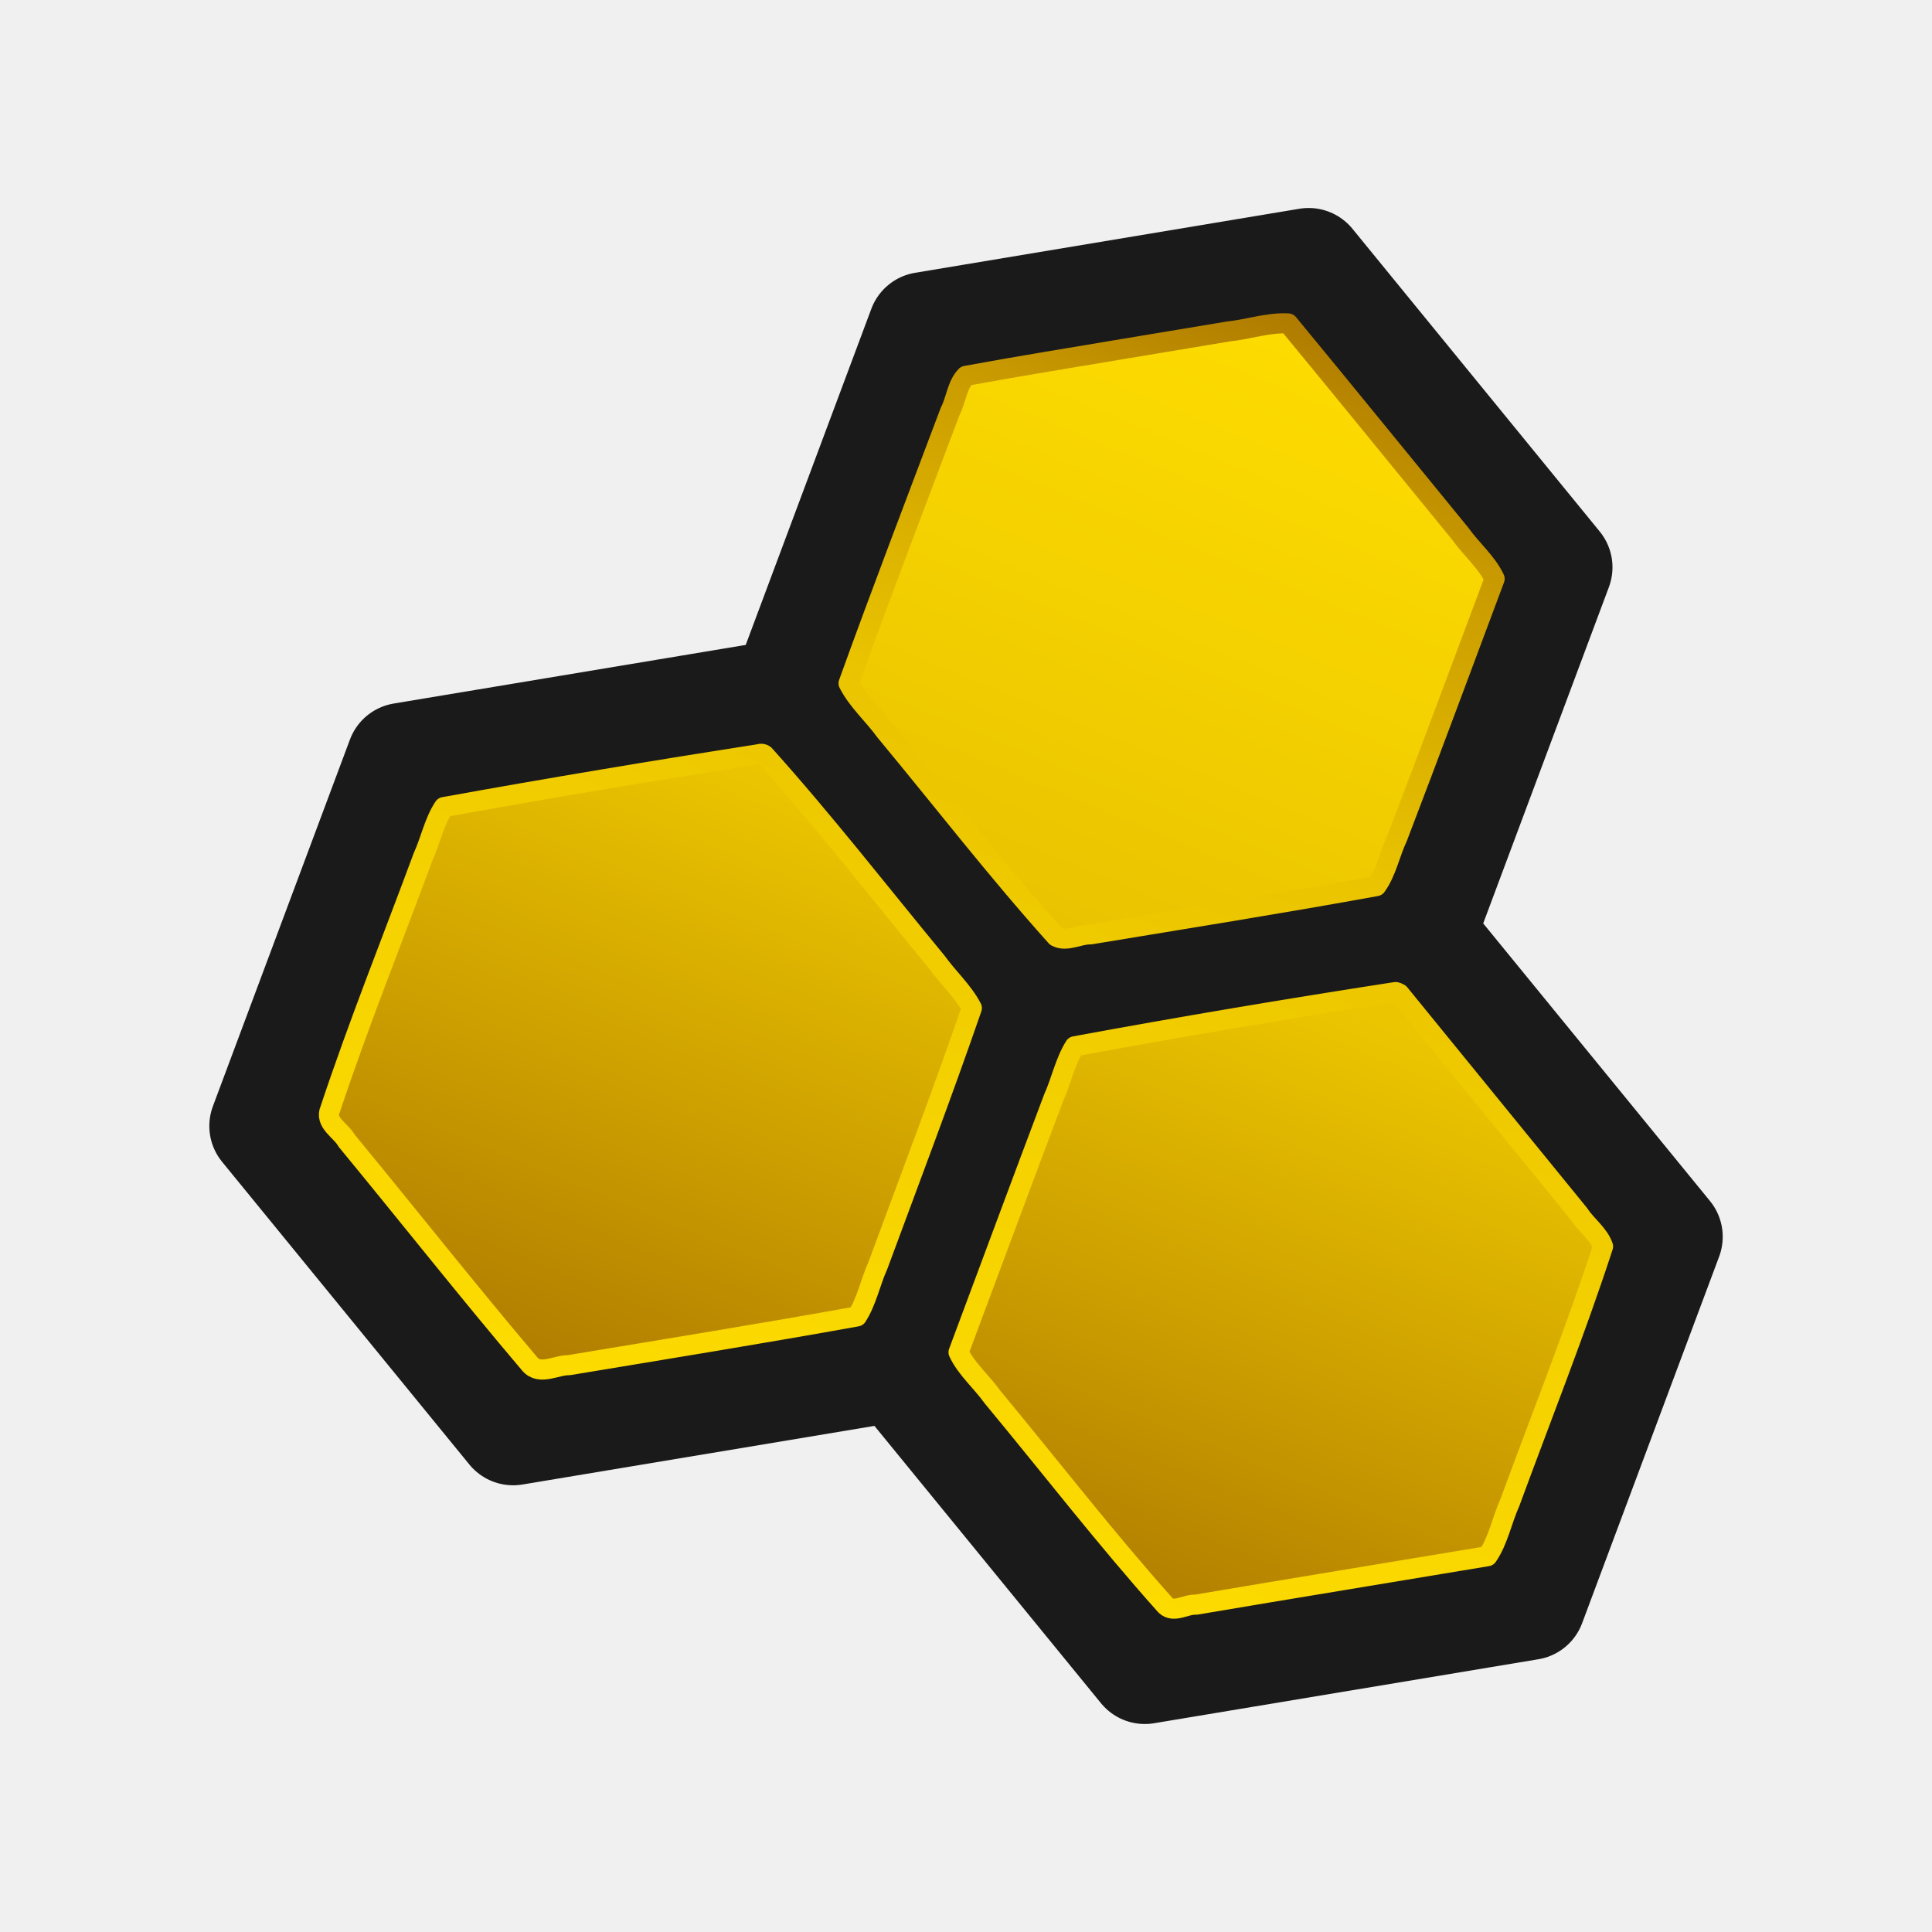
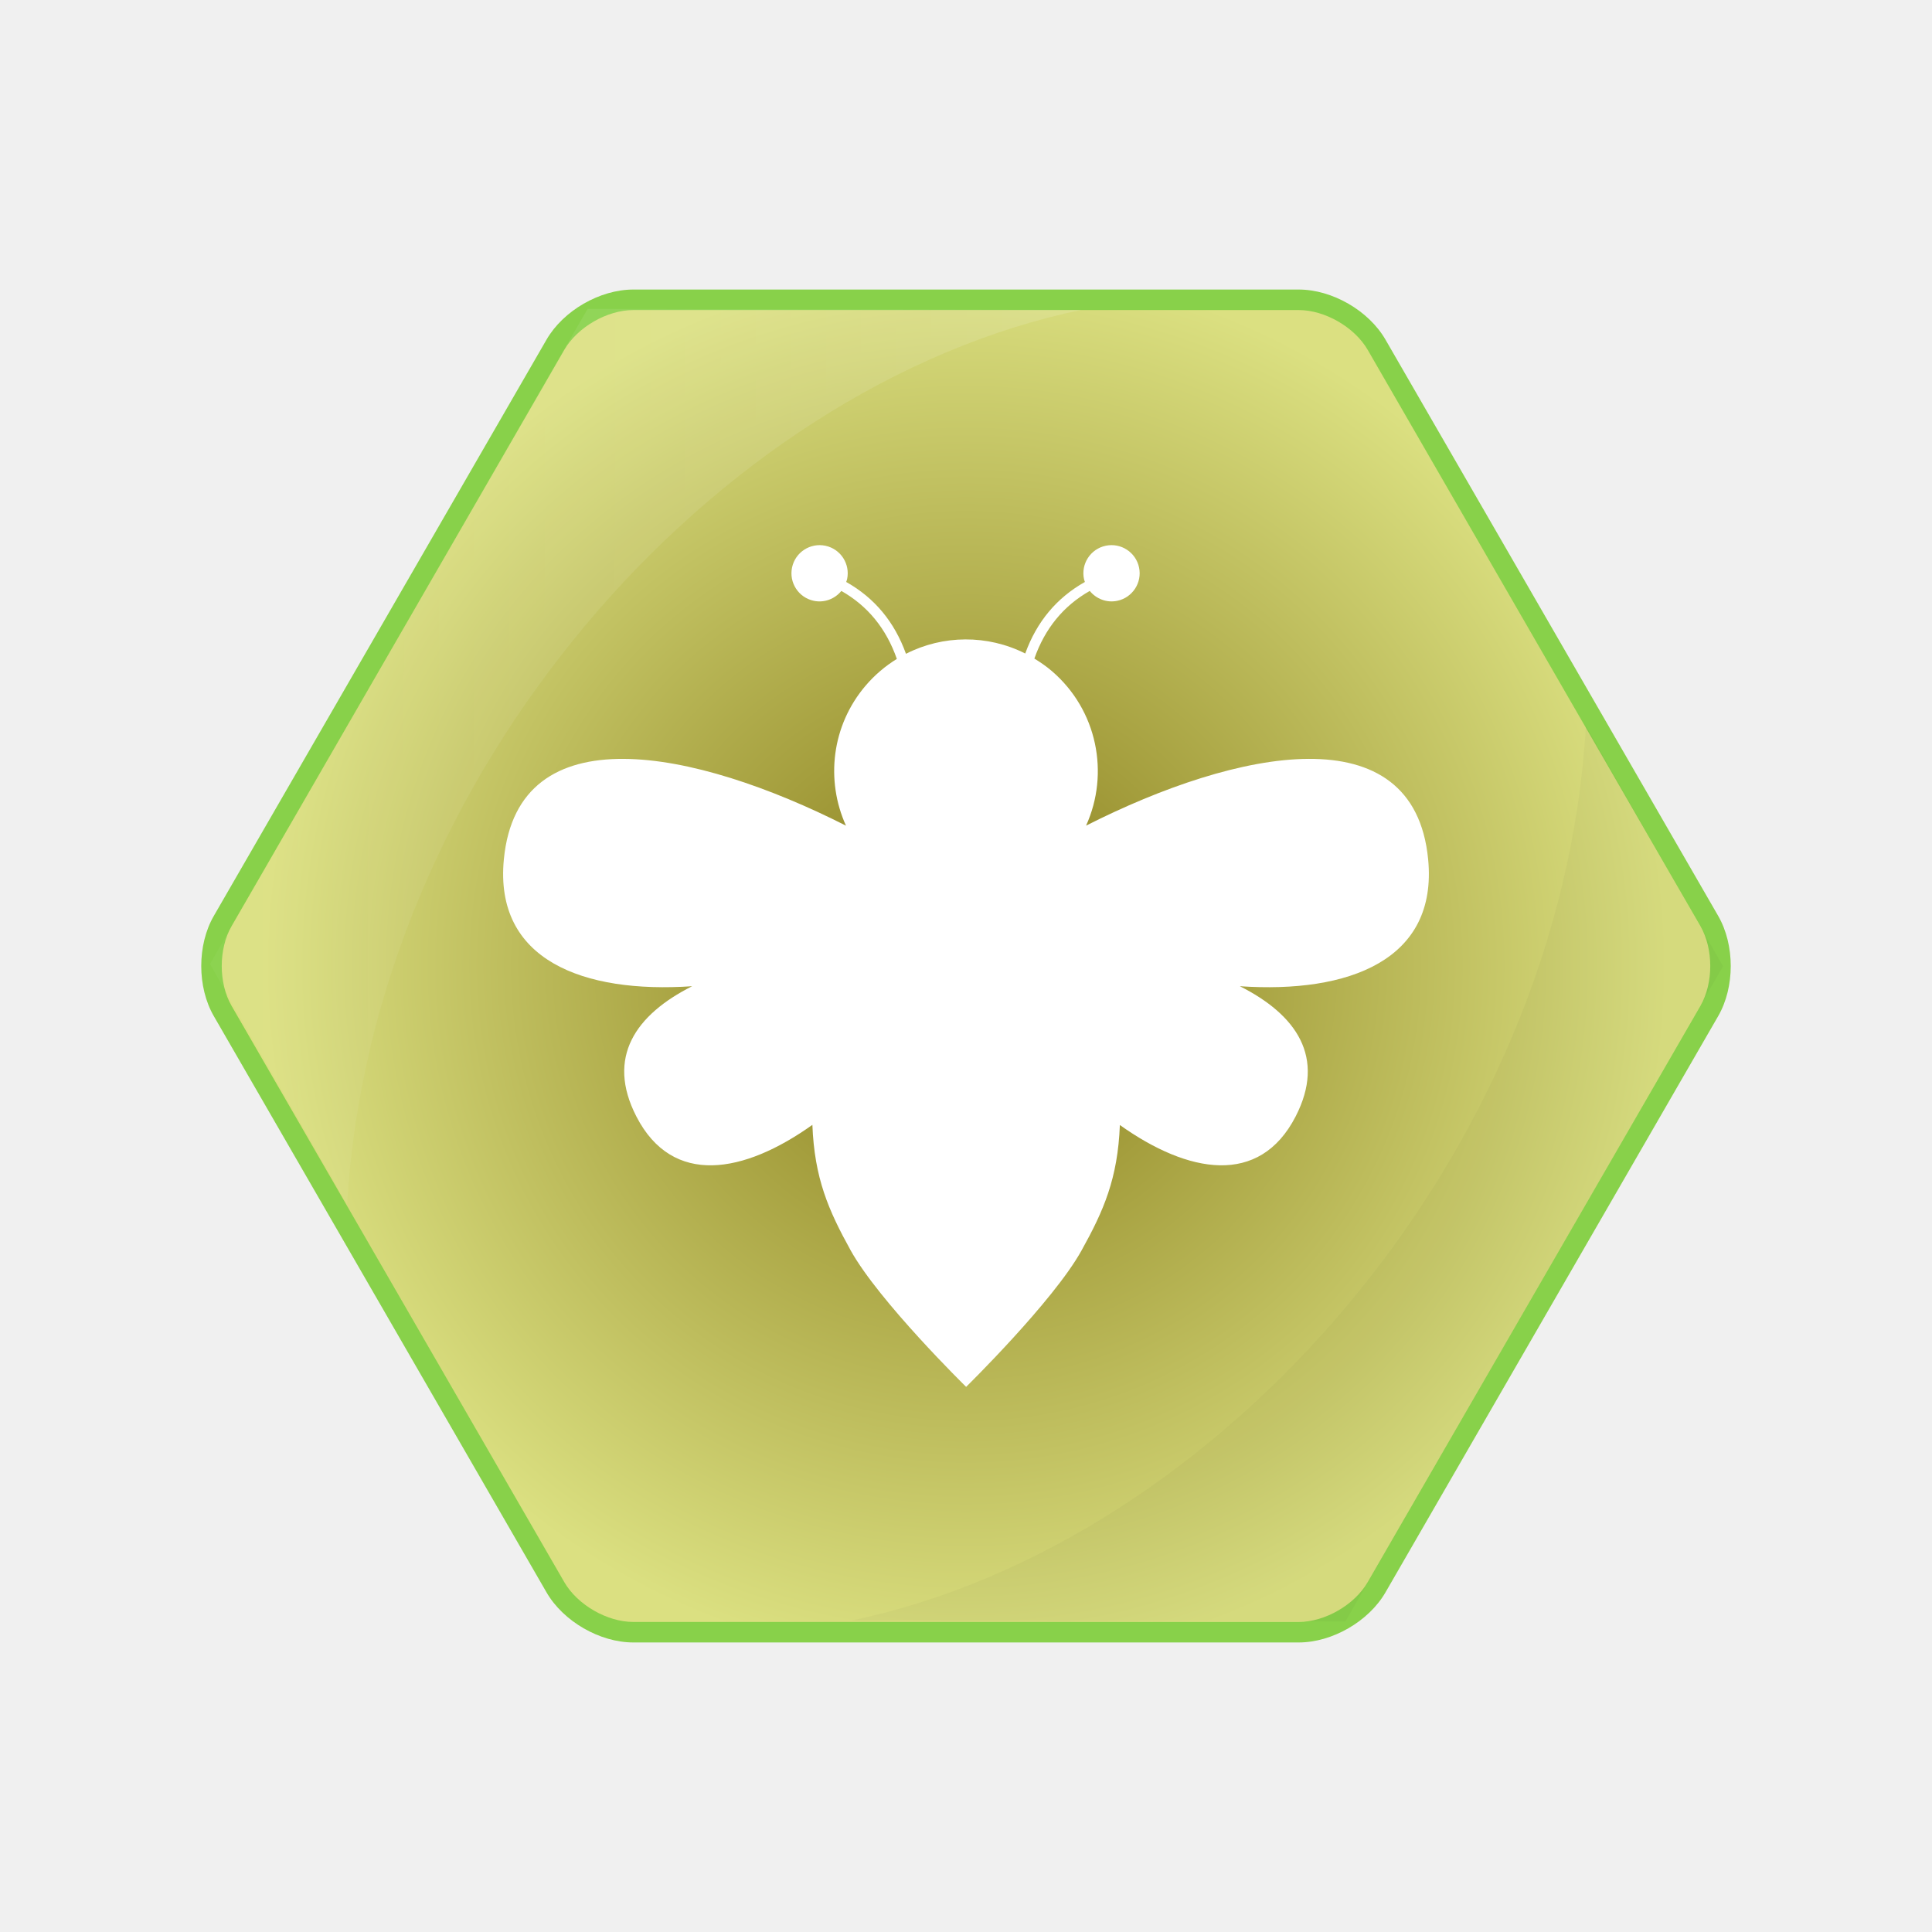
- <svg xmlns="http://www.w3.org/2000/svg" xmlns:ns1="http://www.openswatchbook.org/uri/2009/osb" xmlns:xlink="http://www.w3.org/1999/xlink" width="48px" height="48px" id="svg4611" version="1.1">
-   <defs id="defs4613">
-     <linearGradient id="linearGradient3024">
-       <stop id="stop3026" offset="0" style="stop-color:#a66f00;stop-opacity:1;" />
-       <stop style="stop-color:#c89900;stop-opacity:1;" offset="0.248" id="stop3028" />
-       <stop style="stop-color:#eac400;stop-opacity:1;" offset="0.514" id="stop3030" />
-       <stop id="stop3032" offset="0.729" style="stop-color:#f4d100;stop-opacity:1;" />
-       <stop id="stop3034" offset="1" style="stop-color:#ffde00;stop-opacity:1;" />
+ <svg xmlns="http://www.w3.org/2000/svg" width="48px" height="48px" id="svg4410" version="1.1">
+   <defs id="defs4412">
+     <radialGradient gradientUnits="userSpaceOnUse" r="93.962" cy="525.603" cx="-1253.543" id="path16_2_-5-1">
+       <stop id="stop2826-7-91" style="stop-color:#ABD378" offset="0" />
+       <stop id="stop2828-1-3" style="stop-color:#66A136" offset="1" />
+     </radialGradient>
+     <linearGradient gradientTransform="matrix(-0.409,0,0,0.3914,3370.774,2363.16)" y2="-4766.849" x2="11603.428" y1="-4765.915" x1="11246.787" gradientUnits="userSpaceOnUse" id="path55-1-6_2_-6-87">
+       <stop id="stop2832-9-4" style="stop-color:#FFFFFF;stop-opacity:0.7" offset="0" />
+       <stop id="stop2834-8-9" style="stop-color:#FFFFFF;stop-opacity:0.107" offset="0.975" />
+       <stop id="stop2836-1-3" style="stop-color:#FFFFFF;stop-opacity:0" offset="0.975" />
    </linearGradient>
-     <linearGradient id="linearGradient3786">
-       <stop style="stop-color:#a66f00;stop-opacity:1;" offset="0" id="stop3788" />
-       <stop id="stop3790" offset="0.156" style="stop-color:#c89900;stop-opacity:1;" />
-       <stop id="stop3792" offset="0.385" style="stop-color:#eac400;stop-opacity:1;" />
-       <stop style="stop-color:#f4d100;stop-opacity:1;" offset="0.635" id="stop3794" />
-       <stop style="stop-color:#ffde00;stop-opacity:1;" offset="1" id="stop3796" />
+     <filter color-interpolation-filters="sRGB" id="filter3013-3-1" width="1.5" height="1.5" x="-0.25" y="-0.25">
+       <feGaussianBlur id="feGaussianBlur3015-3-3" in="SourceAlpha" stdDeviation="5" result="blur" />
+       <feColorMatrix id="feColorMatrix3017-3-8" result="bluralpha" type="matrix" values="1 0 0 0 0 0 1 0 0 0 0 0 1 0 0 0 0 0 0.5 0 " />
+       <feOffset id="feOffset3019-7-7" in="bluralpha" dx="0" dy="0" result="offsetBlur" />
+       <feMerge id="feMerge3021-9-9">
+         <feMergeNode id="feMergeNode3023-8-3" in="offsetBlur" />
+         <feMergeNode id="feMergeNode3025-6-8" in="SourceGraphic" />
+       </feMerge>
+     </filter>
+     <radialGradient gradientUnits="userSpaceOnUse" r="93.962" cy="525.603" cx="-1253.543" id="path16_2_-5-2">
+       <stop id="stop2826-7-6" style="stop-color:#877b19;stop-opacity:1;" offset="0" />
+       <stop id="stop2828-1-6" style="stop-color:#dbe081;stop-opacity:1;" offset="1" />
+     </radialGradient>
+     <linearGradient gradientTransform="matrix(-0.409,0,0,0.3914,3370.774,2363.16)" y2="-4766.849" x2="11603.428" y1="-4765.915" x1="11246.787" gradientUnits="userSpaceOnUse" id="path55-1-6_2_-6-2">
+       <stop id="stop2832-9-97" style="stop-color:#FFFFFF;stop-opacity:0.7" offset="0" />
+       <stop id="stop2834-8-0" style="stop-color:#FFFFFF;stop-opacity:0.107" offset="0.975" />
+       <stop id="stop2836-1-37" style="stop-color:#FFFFFF;stop-opacity:0" offset="0.975" />
    </linearGradient>
-     <linearGradient id="linearGradient6262">
-       <stop id="stop6264" offset="0" style="stop-color:#596f00;stop-opacity:1;" />
-       <stop style="stop-color:#7b9900;stop-opacity:1;" offset="0.156" id="stop6266" />
-       <stop style="stop-color:#9dc400;stop-opacity:1;" offset="0.431" id="stop6268" />
-       <stop id="stop6270" offset="0.656" style="stop-color:#a7d100;stop-opacity:1;" />
-       <stop id="stop6272" offset="1" style="stop-color:#b2de00;stop-opacity:1;" />
-     </linearGradient>
-     <linearGradient id="linearGradient6240">
-       <stop style="stop-color:#596f00;stop-opacity:1;" offset="0" id="stop6242" />
-       <stop id="stop6250" offset="0.156" style="stop-color:#7b9900;stop-opacity:1;" />
-       <stop id="stop6244" offset="0.431" style="stop-color:#9dc400;stop-opacity:1;" />
-       <stop style="stop-color:#a7d100;stop-opacity:1;" offset="0.656" id="stop6248" />
-       <stop style="stop-color:#b2de00;stop-opacity:1;" offset="1" id="stop6246" />
-     </linearGradient>
-     <linearGradient id="linearGradient6186">
-       <stop style="stop-color:#596f00;stop-opacity:1;" offset="0" id="stop6188" />
-       <stop id="stop6190" offset="1" style="stop-color:#9dc400;stop-opacity:1;" />
-     </linearGradient>
-     <linearGradient id="linearGradient6147">
-       <stop id="stop6149" offset="0" style="stop-color:#596f00;stop-opacity:1;" />
-       <stop style="stop-color:#9dc400;stop-opacity:1;" offset="0.79" id="stop6151" />
-       <stop id="stop6153" offset="1" style="stop-color:#b2de00;stop-opacity:1;" />
-     </linearGradient>
-     <linearGradient id="linearGradient6121" ns1:paint="gradient">
-       <stop id="stop6131" offset="0" style="stop-color:#333333;stop-opacity:0.749;" />
-       <stop style="stop-color:#424242;stop-opacity:0.761;" offset="0.125" id="stop6137" />
-       <stop style="stop-color:#525252;stop-opacity:0.776;" offset="0.25" id="stop6135" />
-       <stop style="stop-color:#727272;stop-opacity:0.804;" offset="0.5" id="stop6133" />
-       <stop style="stop-color:#b1b1b1;stop-opacity:0.863;" offset="1" id="stop6125" />
-     </linearGradient>
-     <linearGradient id="linearGradient5425">
-       <stop style="stop-color:#596f00;stop-opacity:1;" offset="0" id="stop5427" />
-       <stop id="stop5433" offset="0.375" style="stop-color:#9dc400;stop-opacity:1;" />
-       <stop style="stop-color:#b2de00;stop-opacity:1;" offset="1" id="stop5429" />
-     </linearGradient>
-     <linearGradient xlink:href="#linearGradient5425" id="linearGradient5431" x1="16.02" y1="44.311" x2="38.911" y2="1.278" gradientUnits="userSpaceOnUse" gradientTransform="matrix(0.7499809,0,0,0.7513572,45.24655,-28.05286)" />
-     <linearGradient xlink:href="#linearGradient6147" id="linearGradient6161" x1="38.096" y1="9.656" x2="9.5" y2="39.758" gradientUnits="userSpaceOnUse" gradientTransform="translate(39.49697,-34.85026)" />
-     <linearGradient xlink:href="#linearGradient6186" id="linearGradient6184" x1="12.707" y1="38.176" x2="11.686" y2="35.402" gradientUnits="userSpaceOnUse" />
-     <linearGradient xlink:href="#linearGradient3024" id="linearGradient6238" x1="22.017" y1="39.472" x2="35.641" y2="6.31" gradientUnits="userSpaceOnUse" gradientTransform="translate(-1.720887,0.5460157)" />
-     <linearGradient xlink:href="#linearGradient3786" id="linearGradient6260" x1="35.641" y1="6.31" x2="22.017" y2="39.472" gradientUnits="userSpaceOnUse" gradientTransform="translate(-1.720887,0.5460157)" />
+     <filter color-interpolation-filters="sRGB" id="filter3013-3-2" width="1.5" height="1.5" x="-0.25" y="-0.25">
+       <feGaussianBlur id="feGaussianBlur3015-3-35" in="SourceAlpha" stdDeviation="5" result="blur" />
+       <feColorMatrix id="feColorMatrix3017-3-1" result="bluralpha" type="matrix" values="1 0 0 0 0 0 1 0 0 0 0 0 1 0 0 0 0 0 0.5 0 " />
+       <feOffset id="feOffset3019-7-78" in="bluralpha" dx="0" dy="0" result="offsetBlur" />
+       <feMerge id="feMerge3021-9-94">
+         <feMergeNode id="feMergeNode3023-8-1" in="offsetBlur" />
+         <feMergeNode id="feMergeNode3025-6-6" in="SourceGraphic" />
+       </feMerge>
+     </filter>
  </defs>
  <g id="layer1">
-     <path d="m 37.991,39.838 -9.549,1.59 -6.144,-7.521 3.405,-9.111 9.549,-1.59 6.144,7.521 -3.405,9.111 z M 35.252,23.205 25.703,24.795 19.559,17.274 22.964,8.163 32.513,6.572 38.657,14.094 35.252,23.205 z m -12.954,10.702 -9.549,1.59 -6.144,-7.521 3.405,-9.111 9.549,-1.59 6.144,7.521 -3.405,9.111 z" style="fill:none;stroke:#1a1a1a;stroke-width:2.809;stroke-linecap:round;stroke-linejoin:round;stroke-miterlimit:4;stroke-opacity:1;stroke-dasharray:none" id="path3666-0-8-7-8-7-00" />
-     <path id="path6229" style="fill:url(#linearGradient6238);fill-opacity:1;fill-rule:nonzero;stroke:url(#linearGradient6260);stroke-width:0.5;stroke-linecap:round;stroke-linejoin:round;stroke-miterlimit:4;stroke-opacity:1;stroke-dasharray:none" d="m 34.657,24.65 c -2.657,0.412 -5.311,0.856 -7.955,1.345 -0.243,0.385 -0.337,0.866 -0.527,1.285 -0.793,2.103 -1.574,4.211 -2.36,6.317 0.191,0.413 0.578,0.737 0.846,1.115 1.432,1.726 2.805,3.506 4.299,5.176 0.202,0.196 0.509,-0.037 0.751,-0.02 2.413,-0.408 4.829,-0.802 7.245,-1.205 0.267,-0.386 0.359,-0.896 0.556,-1.332 0.778,-2.119 1.615,-4.218 2.315,-6.363 -0.103,-0.306 -0.416,-0.527 -0.594,-0.802 -1.487,-1.828 -2.976,-3.655 -4.465,-5.481 -0.038,-0.011 -0.07,-0.047 -0.112,-0.035 z M 27.976,8.658 c -1.326,0.224 -2.655,0.436 -3.977,0.68 -0.224,0.228 -0.246,0.606 -0.395,0.888 -0.845,2.248 -1.708,4.493 -2.521,6.751 0.219,0.436 0.621,0.787 0.912,1.19 1.413,1.702 2.77,3.459 4.246,5.103 0.252,0.141 0.575,-0.064 0.849,-0.056 2.37,-0.391 4.741,-0.769 7.104,-1.199 0.253,-0.35 0.339,-0.815 0.524,-1.209 0.819,-2.137 1.613,-4.283 2.415,-6.426 C 36.941,13.969 36.554,13.645 36.285,13.267 34.858,11.524 33.439,9.774 32.005,8.036 31.519,8.007 31.013,8.184 30.519,8.235 29.671,8.376 28.823,8.517 27.976,8.658 z m -9.08,10.073 c -2.627,0.41 -5.25,0.847 -7.867,1.321 -0.242,0.363 -0.333,0.832 -0.517,1.234 -0.773,2.088 -1.605,4.158 -2.307,6.269 -0.154,0.334 0.273,0.533 0.409,0.787 1.521,1.845 3.003,3.725 4.549,5.547 0.247,0.294 0.658,0.022 0.972,0.028 2.386,-0.396 4.775,-0.782 7.156,-1.211 0.243,-0.378 0.334,-0.855 0.521,-1.269 0.787,-2.128 1.593,-4.248 2.333,-6.392 -0.215,-0.417 -0.594,-0.756 -0.871,-1.144 -1.42,-1.721 -2.791,-3.487 -4.28,-5.145 -0.027,-0.024 -0.065,-0.031 -0.099,-0.027 z" />
+     <g transform="matrix(0.1854839,0,0,0.1854839,256.5121,-73.49058)" id="g3027-7-4">
+       <g id="g2821-0-3">
+         <g transform="matrix(0.6705394,0,0,0.6705394,-1090.933,949.678)" id="g61-4-5">
+           <path style="fill:#88d14a" d="m -176.05,-759.374 c 3.756,0 8.365,2.661 10.243,5.914 l 66.456,115.105 c 1.878,3.254 1.878,8.575 0,11.829 l -66.456,115.107 c -1.878,3.254 -6.487,5.913 -10.243,5.913 h -132.913 c -3.756,0 -8.365,-2.659 -10.243,-5.913 l -66.456,-115.107 c -1.877,-3.254 -1.877,-8.578 0,-11.829 l 66.456,-115.105 c 1.878,-3.254 6.487,-5.914 10.243,-5.914 h 132.913 m 0,-8.195 h -132.913 c -6.698,0 -13.989,4.21 -17.339,10.01 l -66.458,115.109 c -3.349,5.799 -3.349,14.22 0,20.022 l 66.457,115.104 c 3.348,5.802 10.641,10.011 17.339,10.011 h 132.913 c 6.699,0 13.991,-4.209 17.341,-10.011 l 66.456,-115.104 c 3.349,-5.802 3.349,-14.223 0,-20.025 l -66.456,-115.105 c -3.35,-5.801 -10.642,-10.011 -17.34,-10.011 l 0,0 z" id="path70-8-4" />
+         </g>
+         <radialGradient gradientUnits="userSpaceOnUse" r="93.962" cy="525.603" cx="-1253.543" id="radialGradient3074-87">
+           <stop id="stop3076-3" style="stop-color:#ABD378" offset="0" />
+           <stop id="stop3078-3" style="stop-color:#66A136" offset="1" />
+         </radialGradient>
+         <path style="fill:url(#path16_2_-5-2)" d="m -1298.104,613.464 c -3.515,0 -7.49,-2.295 -9.248,-5.34 l -44.563,-77.184 c -1.757,-3.043 -1.757,-7.635 0,-10.678 l 44.562,-77.183 c 1.758,-3.044 5.733,-5.339 9.248,-5.339 h 89.124 c 3.515,0 7.49,2.295 9.248,5.339 l 44.562,77.183 c 1.757,3.043 1.757,7.635 0,10.678 l -44.562,77.184 c -1.757,3.045 -5.733,5.34 -9.248,5.34 h -89.123 z" id="path16-4-5" />
+         <linearGradient gradientTransform="matrix(-0.409,0,0,0.3914,3370.774,2363.16)" y2="-4766.849" x2="11603.428" y1="-4765.915" x1="11246.787" gradientUnits="userSpaceOnUse" id="linearGradient3081-0">
+           <stop id="stop3083-1" style="stop-color:#FFFFFF;stop-opacity:0.7" offset="0" />
+           <stop id="stop3085-4" style="stop-color:#FFFFFF;stop-opacity:0.107" offset="0.975" />
+           <stop id="stop3087-5" style="stop-color:#FFFFFF;stop-opacity:0" offset="0.975" />
+         </linearGradient>
+         <path style="opacity:0.2;fill:url(#path55-1-6_2_-6-2)" d="m -1336.443,557.558 c 3.342,-57.605 49.144,-109.544 98.342,-119.844 l -66.126,-0.13 -50.58,87.755 18.364,32.219 z" enable-background="new    " id="path55-1-6-8-7" />
+         <path style="opacity:0.03" d="m -1170.507,493.421 c -3.342,57.607 -49.144,109.545 -98.342,119.846 l 66.126,0.129 50.58,-87.754 -18.364,-32.221 z" enable-background="new    " id="path55-1-6-6-1-0" />
+       </g>
+       <g transform="matrix(1.053944,0,0,1.053944,67.62151,-31.94827)" id="g30-8" style="fill:#ffffff">
+         <path style="fill:#ffffff" id="path32-7" d="m -1194.812,515.432 c -1.816,-18.561 -24.22,-14.004 -43.471,-4.26 3.004,-6.623 1.439,-14.689 -4.365,-19.654 -0.701,-0.599 -1.444,-1.111 -2.207,-1.576 1.347,-3.83 3.7,-6.703 7.04,-8.598 0.819,1.008 2.15,1.543 3.509,1.254 1.932,-0.41 3.165,-2.31 2.754,-4.24 -0.411,-1.932 -2.309,-3.166 -4.241,-2.755 -1.933,0.411 -3.165,2.309 -2.754,4.242 0.027,0.126 0.076,0.241 0.115,0.36 -3.587,2.018 -6.124,5.054 -7.583,9.093 -4.8,-2.42 -10.45,-2.369 -15.158,0.036 -1.458,-4.056 -3.998,-7.105 -7.596,-9.128 0.039,-0.12 0.088,-0.234 0.115,-0.36 0.411,-1.933 -0.821,-3.831 -2.754,-4.242 -1.931,-0.41 -3.83,0.824 -4.241,2.755 -0.41,1.931 0.823,3.83 2.754,4.24 1.359,0.289 2.69,-0.246 3.509,-1.254 3.352,1.902 5.709,4.79 7.054,8.641 -1.448,0.892 -2.787,2.014 -3.952,3.376 -4.367,5.106 -5.113,12.074 -2.514,17.815 -19.252,-9.747 -41.663,-14.307 -43.477,4.256 -1.256,12.837 10.094,17.094 23.924,16.15 -7.162,3.609 -10.968,9.025 -7.078,16.567 4.604,8.925 13.686,7.237 22.362,1.051 0.263,6.785 2.043,10.846 4.842,15.912 3.588,6.495 14.698,17.388 14.698,17.388 0,0 11.069,-10.86 14.655,-17.312 2.82,-5.07 4.616,-9.155 4.884,-15.966 8.666,6.168 17.73,7.84 22.329,-1.073 3.89,-7.542 0.083,-12.958 -7.079,-16.567 13.831,0.944 25.182,-3.314 23.926,-16.151 z" />
+       </g>
+     </g>
  </g>
</svg>
